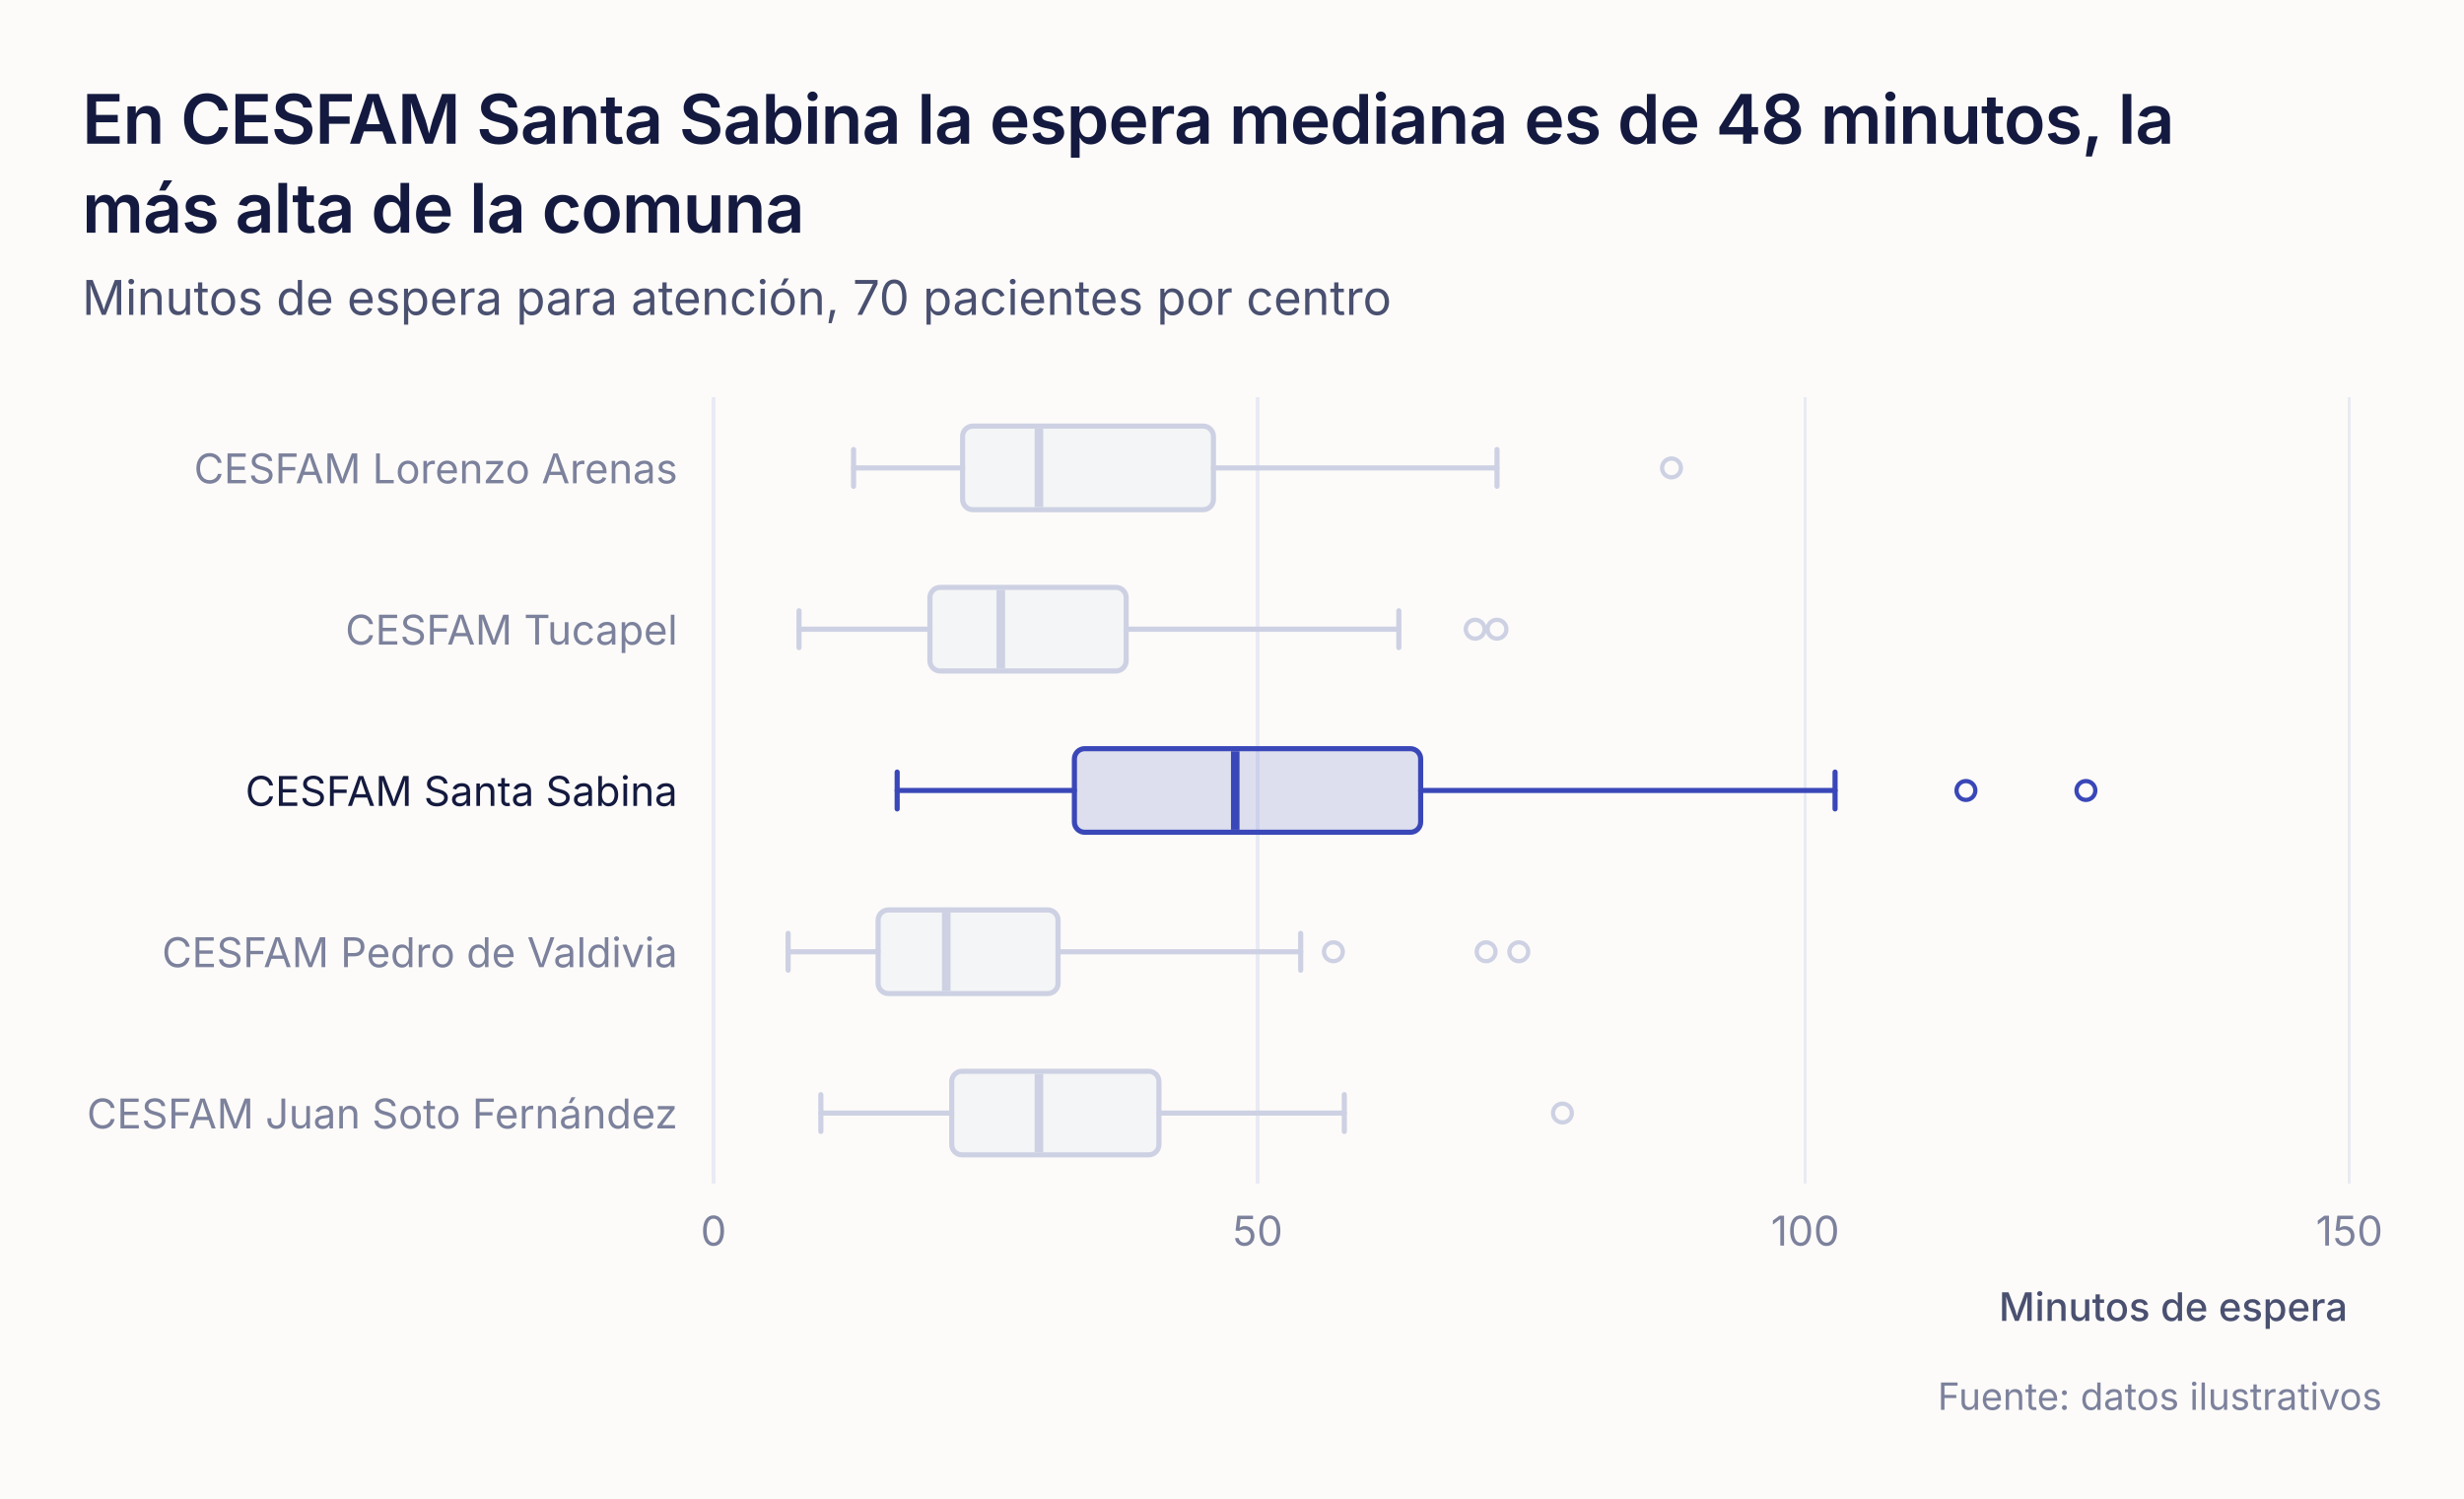
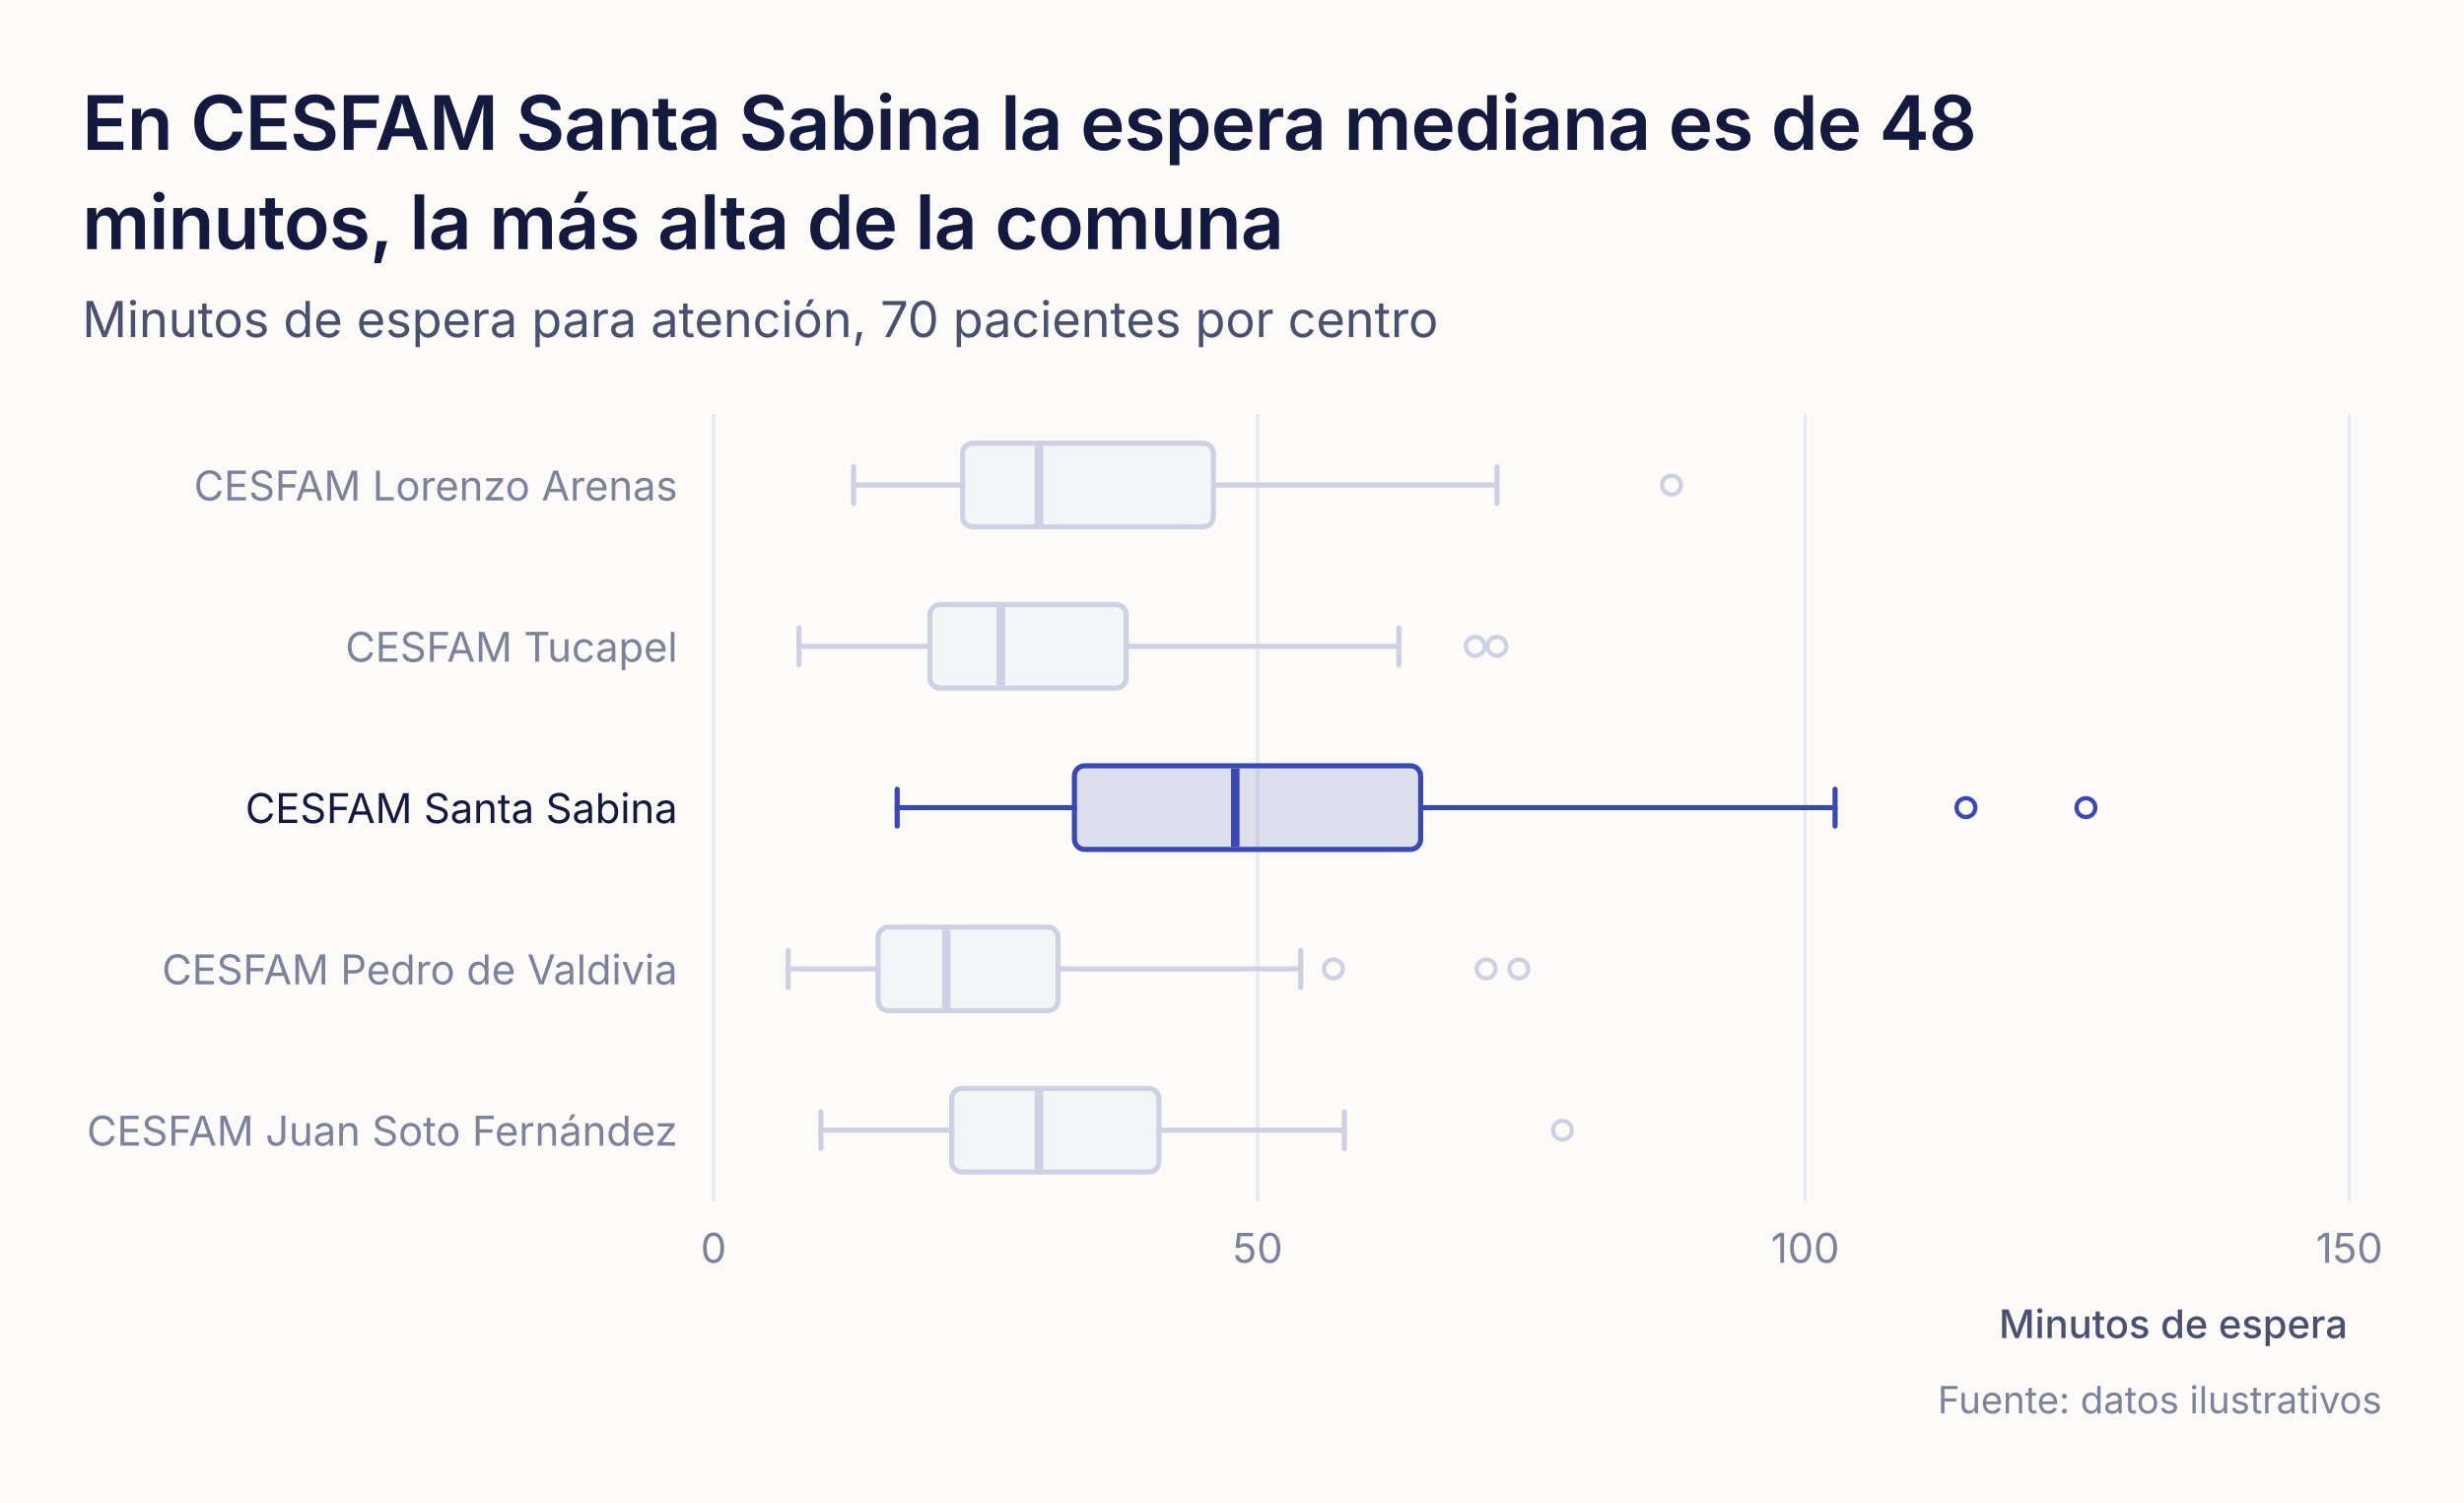
- <svg xmlns="http://www.w3.org/2000/svg" viewBox="0 0 720 438" width="720" height="438" role="img" aria-labelledby="pa74vq4-t pa74vq4-d" font-family="'Mozilla Text', 'Inter', system-ui, -apple-system, 'Segoe UI', Roboto, sans-serif" class="pa-chart" data-pa-type="box" data-pa-mode="light" style="max-width:100%;height:auto;font-variant-numeric:lining-nums">
+ <svg xmlns="http://www.w3.org/2000/svg" viewBox="0 0 720 439" width="720" height="439" role="img" aria-labelledby="pa74vq4-t pa74vq4-d" font-family="'Mozilla Text', 'Inter', system-ui, -apple-system, 'Segoe UI', Roboto, sans-serif" class="pa-chart" data-pa-type="box" data-pa-mode="light" style="max-width:100%;height:auto;font-variant-numeric:lining-nums">
  <style>.pa-m{transition:opacity .15s ease}.pa-focus .pa-m{opacity:.28}.pa-focus .pa-m.pa-on{opacity:1}</style>
-   <rect width="720" height="438" fill="#FCFBF9" />
+   <rect width="720" height="439" fill="#FCFBF9" />
  <g class="pa-header">
-     <text x="24" y="42" fill="#141A3F" font-size="20" font-weight="600" letter-spacing="-0.01em">En CESFAM Santa Sabina la espera mediana es de 48 minutos, la</text>
-     <text x="24" y="68" fill="#141A3F" font-size="20" font-weight="600" letter-spacing="-0.01em">más alta de la comuna</text>
-     <text x="24" y="92" fill="#4A5070" font-size="14">Minutos de espera para atención, 70 pacientes por centro</text>
+     <text x="24" y="43.8" fill="#141A3F" font-size="22" font-weight="600" letter-spacing="-0.01em">En CESFAM Santa Sabina la espera mediana es de 48</text>
+     <text x="24" y="72.8" fill="#141A3F" font-size="22" font-weight="600" letter-spacing="-0.01em">minutos, la más alta de la comuna</text>
+     <text x="24" y="98.5" fill="#4A5070" font-size="14.5">Minutos de espera para atención, 70 pacientes por centro</text>
  </g>
  <g class="pa-body">
    <g class="pa-axis pa-axis-x">
-       <line x1="208.5" x2="208.5" y1="116" y2="346" stroke="#E9EBF3" stroke-width="1" shape-rendering="crispEdges" />
-       <line x1="367.5" x2="367.5" y1="116" y2="346" stroke="#E9EBF3" stroke-width="1" shape-rendering="crispEdges" />
-       <line x1="527.5" x2="527.5" y1="116" y2="346" stroke="#E9EBF3" stroke-width="1" shape-rendering="crispEdges" />
-       <line x1="686.5" x2="686.5" y1="116" y2="346" stroke="#E9EBF3" stroke-width="1" shape-rendering="crispEdges" />
+       <line x1="208.5" x2="208.5" y1="121" y2="351" stroke="#E9EBF3" stroke-width="1" shape-rendering="crispEdges" />
+       <line x1="367.5" x2="367.5" y1="121" y2="351" stroke="#E9EBF3" stroke-width="1" shape-rendering="crispEdges" />
+       <line x1="527.5" x2="527.5" y1="121" y2="351" stroke="#E9EBF3" stroke-width="1" shape-rendering="crispEdges" />
+       <line x1="686.5" x2="686.5" y1="121" y2="351" stroke="#E9EBF3" stroke-width="1" shape-rendering="crispEdges" />
      <g>
-         <text x="208.5" y="364" fill="#7C819C" font-size="12" text-anchor="middle">0</text>
-         <text x="367.5" y="364" fill="#7C819C" font-size="12" text-anchor="middle">50</text>
-         <text x="527.5" y="364" fill="#7C819C" font-size="12" text-anchor="middle">100</text>
-         <text x="686.5" y="364" fill="#7C819C" font-size="12" text-anchor="middle">150</text>
+         <text x="208.5" y="369" fill="#7C819C" font-size="12" text-anchor="middle">0</text>
+         <text x="367.5" y="369" fill="#7C819C" font-size="12" text-anchor="middle">50</text>
+         <text x="527.5" y="369" fill="#7C819C" font-size="12" text-anchor="middle">100</text>
+         <text x="686.5" y="369" fill="#7C819C" font-size="12" text-anchor="middle">150</text>
      </g>
    </g>
    <g class="pa-m" data-tip="CESFAM Lorenzo Arenas n = 70 Mediana: 30 Q1–Q3: 23 – 46 Bigotes: 13 – 72 Atípicos: 1">
-       <line x1="249.42" y1="136.74" x2="281.28" y2="136.74" stroke="#CDD1E3" stroke-width="1.5" stroke-linecap="round" />
-       <line x1="354.58" y1="136.74" x2="437.43" y2="136.74" stroke="#CDD1E3" stroke-width="1.5" stroke-linecap="round" />
-       <line x1="249.42" y1="131.36" x2="249.42" y2="142.11" stroke="#CDD1E3" stroke-width="1.5" stroke-linecap="round" />
-       <line x1="437.43" y1="131.36" x2="437.43" y2="142.11" stroke="#CDD1E3" stroke-width="1.5" stroke-linecap="round" />
-       <rect x="281.28" y="124.52" width="73.29" height="24.43" rx="3" fill="#CDD1E3" fill-opacity="0.16" stroke="#CDD1E3" stroke-width="1.5" />
-       <line x1="303.59" y1="125.27" x2="303.59" y2="148.2" stroke="#CDD1E3" stroke-width="2.5" stroke-linecap="butt" />
-       <circle cx="488.42" cy="136.74" r="2.75" fill="none" stroke="#CDD1E3" stroke-width="1.25" />
+       <line x1="249.42" y1="141.74" x2="281.28" y2="141.74" stroke="#CDD1E3" stroke-width="1.5" stroke-linecap="round" />
+       <line x1="354.58" y1="141.74" x2="437.43" y2="141.74" stroke="#CDD1E3" stroke-width="1.5" stroke-linecap="round" />
+       <line x1="249.42" y1="136.36" x2="249.42" y2="147.11" stroke="#CDD1E3" stroke-width="1.5" stroke-linecap="round" />
+       <line x1="437.43" y1="136.36" x2="437.43" y2="147.11" stroke="#CDD1E3" stroke-width="1.5" stroke-linecap="round" />
+       <rect x="281.28" y="129.52" width="73.29" height="24.43" rx="3" fill="#CDD1E3" fill-opacity="0.16" stroke="#CDD1E3" stroke-width="1.5" />
+       <line x1="303.59" y1="130.27" x2="303.59" y2="153.2" stroke="#CDD1E3" stroke-width="2.5" stroke-linecap="butt" />
+       <circle cx="488.42" cy="141.74" r="2.75" fill="none" stroke="#CDD1E3" stroke-width="1.25" />
    </g>
    <g class="pa-m" data-tip="CESFAM Tucapel n = 70 Mediana: 26,5 Q1–Q3: 20 – 38 Bigotes: 8 – 63 Atípicos: 2">
-       <line x1="233.48" y1="183.87" x2="271.72" y2="183.87" stroke="#CDD1E3" stroke-width="1.5" stroke-linecap="round" />
-       <line x1="329.09" y1="183.87" x2="408.75" y2="183.87" stroke="#CDD1E3" stroke-width="1.5" stroke-linecap="round" />
-       <line x1="233.48" y1="178.49" x2="233.48" y2="189.24" stroke="#CDD1E3" stroke-width="1.5" stroke-linecap="round" />
-       <line x1="408.75" y1="178.49" x2="408.75" y2="189.24" stroke="#CDD1E3" stroke-width="1.5" stroke-linecap="round" />
-       <rect x="271.72" y="171.65" width="57.36" height="24.43" rx="3" fill="#CDD1E3" fill-opacity="0.16" stroke="#CDD1E3" stroke-width="1.5" />
-       <line x1="292.44" y1="172.4" x2="292.44" y2="195.34" stroke="#CDD1E3" stroke-width="2.5" stroke-linecap="butt" />
-       <circle cx="431.06" cy="183.87" r="2.75" fill="none" stroke="#CDD1E3" stroke-width="1.25" />
-       <circle cx="437.43" cy="183.87" r="2.75" fill="none" stroke="#CDD1E3" stroke-width="1.25" />
+       <line x1="233.48" y1="188.87" x2="271.72" y2="188.87" stroke="#CDD1E3" stroke-width="1.5" stroke-linecap="round" />
+       <line x1="329.09" y1="188.87" x2="408.75" y2="188.87" stroke="#CDD1E3" stroke-width="1.5" stroke-linecap="round" />
+       <line x1="233.48" y1="183.49" x2="233.48" y2="194.24" stroke="#CDD1E3" stroke-width="1.5" stroke-linecap="round" />
+       <line x1="408.75" y1="183.49" x2="408.75" y2="194.24" stroke="#CDD1E3" stroke-width="1.5" stroke-linecap="round" />
+       <rect x="271.72" y="176.65" width="57.36" height="24.43" rx="3" fill="#CDD1E3" fill-opacity="0.16" stroke="#CDD1E3" stroke-width="1.5" />
+       <line x1="292.44" y1="177.4" x2="292.44" y2="200.34" stroke="#CDD1E3" stroke-width="2.5" stroke-linecap="butt" />
+       <circle cx="431.06" cy="188.87" r="2.75" fill="none" stroke="#CDD1E3" stroke-width="1.25" />
+       <circle cx="437.43" cy="188.87" r="2.75" fill="none" stroke="#CDD1E3" stroke-width="1.25" />
    </g>
    <g class="pa-m" data-tip="CESFAM Santa Sabina n = 70 Mediana: 48 Q1–Q3: 33,3 – 65 Bigotes: 17 – 103 Atípicos: 2">
-       <line x1="262.16" y1="231" x2="313.95" y2="231" stroke="#3A47B8" stroke-width="1.5" stroke-linecap="round" />
-       <line x1="415.13" y1="231" x2="536.22" y2="231" stroke="#3A47B8" stroke-width="1.5" stroke-linecap="round" />
-       <line x1="262.16" y1="225.62" x2="262.16" y2="236.38" stroke="#3A47B8" stroke-width="1.5" stroke-linecap="round" />
-       <line x1="536.22" y1="225.62" x2="536.22" y2="236.38" stroke="#3A47B8" stroke-width="1.5" stroke-linecap="round" />
-       <rect x="313.95" y="218.78" width="101.18" height="24.43" rx="3" fill="#3A47B8" fill-opacity="0.16" stroke="#3A47B8" stroke-width="1.5" />
-       <line x1="360.95" y1="219.53" x2="360.95" y2="242.47" stroke="#3A47B8" stroke-width="2.5" stroke-linecap="butt" />
-       <circle cx="574.46" cy="231" r="2.75" fill="none" stroke="#3A47B8" stroke-width="1.25" />
-       <circle cx="609.52" cy="231" r="2.75" fill="none" stroke="#3A47B8" stroke-width="1.25" />
+       <line x1="262.16" y1="236" x2="313.95" y2="236" stroke="#3A47B8" stroke-width="1.5" stroke-linecap="round" />
+       <line x1="415.13" y1="236" x2="536.22" y2="236" stroke="#3A47B8" stroke-width="1.5" stroke-linecap="round" />
+       <line x1="262.16" y1="230.62" x2="262.16" y2="241.38" stroke="#3A47B8" stroke-width="1.5" stroke-linecap="round" />
+       <line x1="536.22" y1="230.62" x2="536.22" y2="241.38" stroke="#3A47B8" stroke-width="1.5" stroke-linecap="round" />
+       <rect x="313.95" y="223.78" width="101.18" height="24.43" rx="3" fill="#3A47B8" fill-opacity="0.16" stroke="#3A47B8" stroke-width="1.5" />
+       <line x1="360.95" y1="224.53" x2="360.95" y2="247.47" stroke="#3A47B8" stroke-width="2.5" stroke-linecap="butt" />
+       <circle cx="574.46" cy="236" r="2.75" fill="none" stroke="#3A47B8" stroke-width="1.25" />
+       <circle cx="609.52" cy="236" r="2.75" fill="none" stroke="#3A47B8" stroke-width="1.25" />
    </g>
    <g class="pa-m" data-tip="CESFAM Pedro de Valdivia n = 70 Mediana: 21,5 Q1–Q3: 15,3 – 31,8 Bigotes: 7 – 54 Atípicos: 3">
-       <line x1="230.3" y1="278.13" x2="256.59" y2="278.13" stroke="#CDD1E3" stroke-width="1.5" stroke-linecap="round" />
-       <line x1="309.17" y1="278.13" x2="380.07" y2="278.13" stroke="#CDD1E3" stroke-width="1.5" stroke-linecap="round" />
-       <line x1="230.3" y1="272.76" x2="230.3" y2="283.51" stroke="#CDD1E3" stroke-width="1.5" stroke-linecap="round" />
-       <line x1="380.07" y1="272.76" x2="380.07" y2="283.51" stroke="#CDD1E3" stroke-width="1.5" stroke-linecap="round" />
-       <rect x="256.59" y="265.91" width="52.58" height="24.43" rx="3" fill="#CDD1E3" fill-opacity="0.16" stroke="#CDD1E3" stroke-width="1.5" />
-       <line x1="276.5" y1="266.66" x2="276.5" y2="289.6" stroke="#CDD1E3" stroke-width="2.5" stroke-linecap="butt" />
-       <circle cx="389.63" cy="278.13" r="2.75" fill="none" stroke="#CDD1E3" stroke-width="1.25" />
-       <circle cx="434.25" cy="278.13" r="2.75" fill="none" stroke="#CDD1E3" stroke-width="1.25" />
-       <circle cx="443.81" cy="278.13" r="2.75" fill="none" stroke="#CDD1E3" stroke-width="1.25" />
+       <line x1="230.3" y1="283.13" x2="256.59" y2="283.13" stroke="#CDD1E3" stroke-width="1.5" stroke-linecap="round" />
+       <line x1="309.17" y1="283.13" x2="380.07" y2="283.13" stroke="#CDD1E3" stroke-width="1.5" stroke-linecap="round" />
+       <line x1="230.3" y1="277.76" x2="230.3" y2="288.51" stroke="#CDD1E3" stroke-width="1.5" stroke-linecap="round" />
+       <line x1="380.07" y1="277.76" x2="380.07" y2="288.51" stroke="#CDD1E3" stroke-width="1.5" stroke-linecap="round" />
+       <rect x="256.59" y="270.91" width="52.58" height="24.43" rx="3" fill="#CDD1E3" fill-opacity="0.16" stroke="#CDD1E3" stroke-width="1.5" />
+       <line x1="276.5" y1="271.66" x2="276.5" y2="294.6" stroke="#CDD1E3" stroke-width="2.5" stroke-linecap="butt" />
+       <circle cx="389.63" cy="283.13" r="2.75" fill="none" stroke="#CDD1E3" stroke-width="1.25" />
+       <circle cx="434.25" cy="283.13" r="2.75" fill="none" stroke="#CDD1E3" stroke-width="1.25" />
+       <circle cx="443.81" cy="283.13" r="2.75" fill="none" stroke="#CDD1E3" stroke-width="1.25" />
    </g>
    <g class="pa-m" data-tip="CESFAM Juan Soto Fernández n = 70 Mediana: 30 Q1–Q3: 22 – 41 Bigotes: 10 – 58 Atípicos: 1">
-       <line x1="239.86" y1="325.26" x2="278.1" y2="325.26" stroke="#CDD1E3" stroke-width="1.5" stroke-linecap="round" />
-       <line x1="338.65" y1="325.26" x2="392.82" y2="325.26" stroke="#CDD1E3" stroke-width="1.5" stroke-linecap="round" />
-       <line x1="239.86" y1="319.89" x2="239.86" y2="330.64" stroke="#CDD1E3" stroke-width="1.5" stroke-linecap="round" />
-       <line x1="392.82" y1="319.89" x2="392.82" y2="330.64" stroke="#CDD1E3" stroke-width="1.5" stroke-linecap="round" />
-       <rect x="278.1" y="313.05" width="60.55" height="24.43" rx="3" fill="#CDD1E3" fill-opacity="0.16" stroke="#CDD1E3" stroke-width="1.5" />
-       <line x1="303.59" y1="313.8" x2="303.59" y2="336.73" stroke="#CDD1E3" stroke-width="2.5" stroke-linecap="butt" />
-       <circle cx="456.56" cy="325.26" r="2.75" fill="none" stroke="#CDD1E3" stroke-width="1.25" />
+       <line x1="239.86" y1="330.26" x2="278.1" y2="330.26" stroke="#CDD1E3" stroke-width="1.5" stroke-linecap="round" />
+       <line x1="338.65" y1="330.26" x2="392.82" y2="330.26" stroke="#CDD1E3" stroke-width="1.5" stroke-linecap="round" />
+       <line x1="239.86" y1="324.89" x2="239.86" y2="335.64" stroke="#CDD1E3" stroke-width="1.5" stroke-linecap="round" />
+       <line x1="392.82" y1="324.89" x2="392.82" y2="335.64" stroke="#CDD1E3" stroke-width="1.5" stroke-linecap="round" />
+       <rect x="278.1" y="318.05" width="60.55" height="24.43" rx="3" fill="#CDD1E3" fill-opacity="0.16" stroke="#CDD1E3" stroke-width="1.5" />
+       <line x1="303.59" y1="318.8" x2="303.59" y2="341.73" stroke="#CDD1E3" stroke-width="2.5" stroke-linecap="butt" />
+       <circle cx="456.56" cy="330.26" r="2.75" fill="none" stroke="#CDD1E3" stroke-width="1.25" />
    </g>
-     <text x="197.99" y="141.24" fill="#7C819C" font-size="12" text-anchor="end">CESFAM Lorenzo Arenas</text>
-     <text x="197.99" y="188.37" fill="#7C819C" font-size="12" text-anchor="end">CESFAM Tucapel</text>
-     <text x="197.99" y="235.5" fill="#141A3F" font-size="12" text-anchor="end">CESFAM Santa Sabina</text>
-     <text x="197.99" y="282.63" fill="#7C819C" font-size="12" text-anchor="end">CESFAM Pedro de Valdivia</text>
-     <text x="197.99" y="329.76" fill="#7C819C" font-size="12" text-anchor="end">CESFAM Juan Soto Fernández</text>
-     <text x="686" y="386" fill="#4A5070" font-size="11.5" font-weight="500" text-anchor="end">Minutos de espera</text>
+     <text x="197.99" y="146.24" fill="#7C819C" font-size="12" text-anchor="end">CESFAM Lorenzo Arenas</text>
+     <text x="197.99" y="193.37" fill="#7C819C" font-size="12" text-anchor="end">CESFAM Tucapel</text>
+     <text x="197.99" y="240.5" fill="#141A3F" font-size="12" text-anchor="end">CESFAM Santa Sabina</text>
+     <text x="197.99" y="287.63" fill="#7C819C" font-size="12" text-anchor="end">CESFAM Pedro de Valdivia</text>
+     <text x="197.99" y="334.76" fill="#7C819C" font-size="12" text-anchor="end">CESFAM Juan Soto Fernández</text>
+     <text x="686" y="391" fill="#4A5070" font-size="11.5" font-weight="500" text-anchor="end">Minutos de espera</text>
  </g>
-   <text x="696" y="412" fill="#7C819C" font-size="11" text-anchor="end">Fuente: datos ilustrativos</text>
+   <text x="696" y="413" fill="#7C819C" font-size="11" text-anchor="end">Fuente: datos ilustrativos</text>
</svg>
